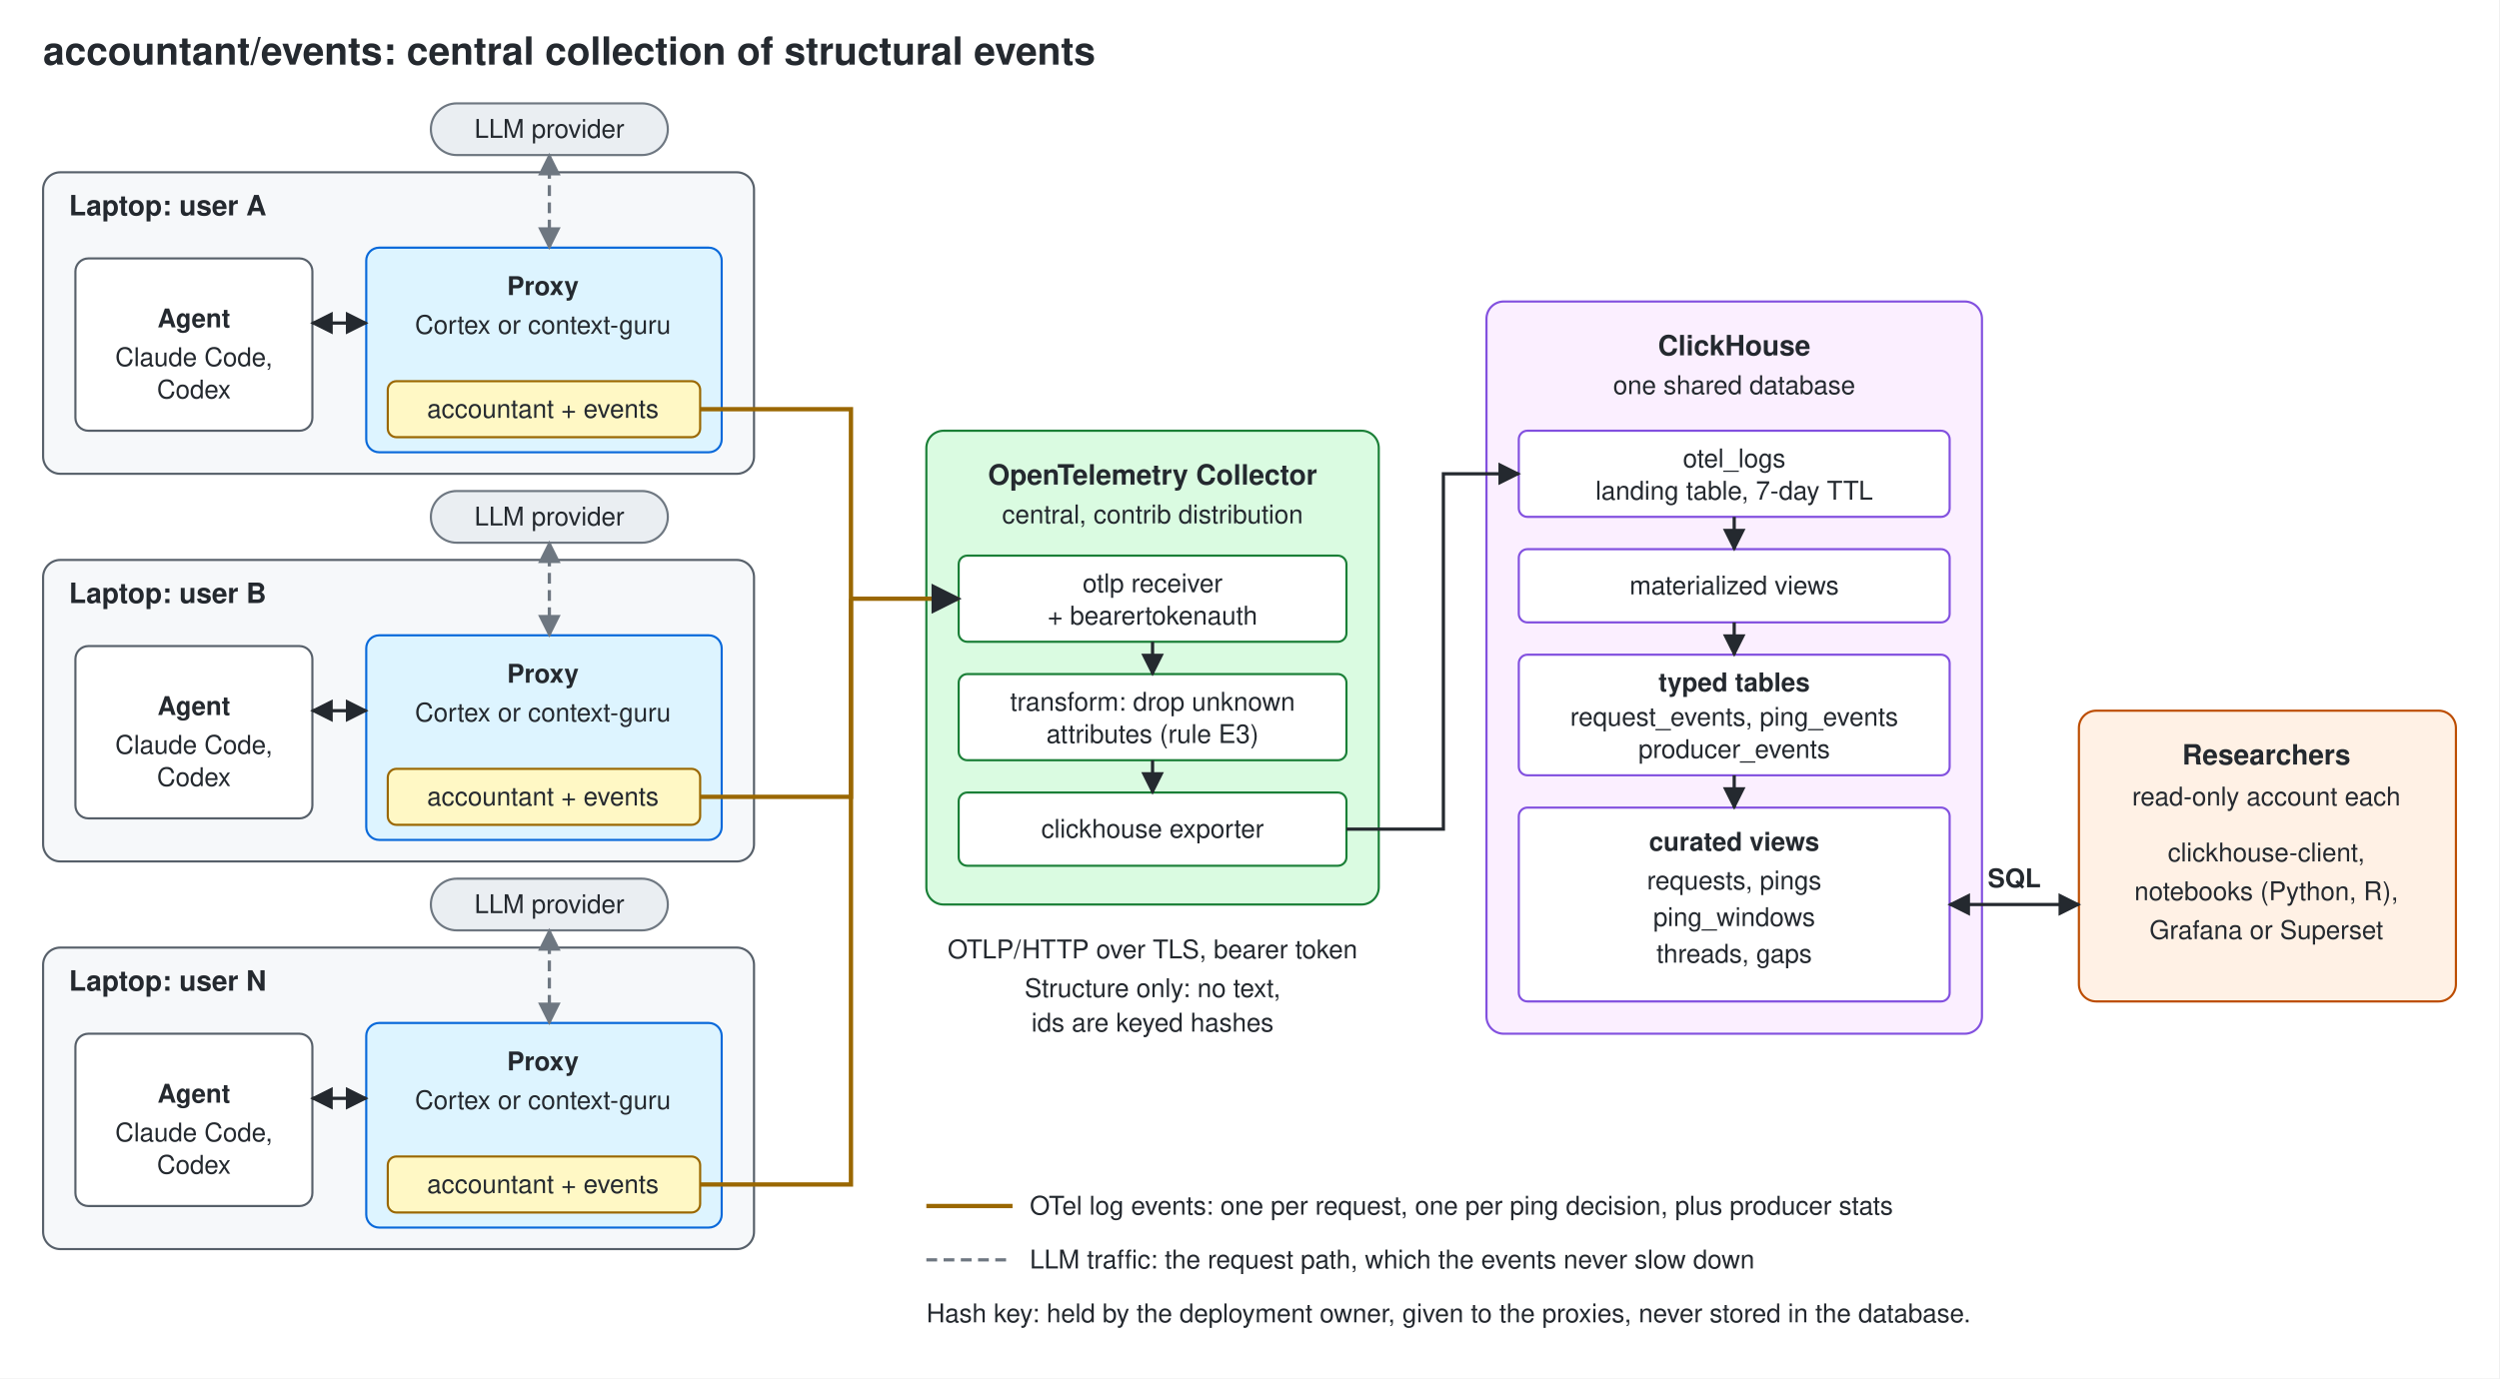
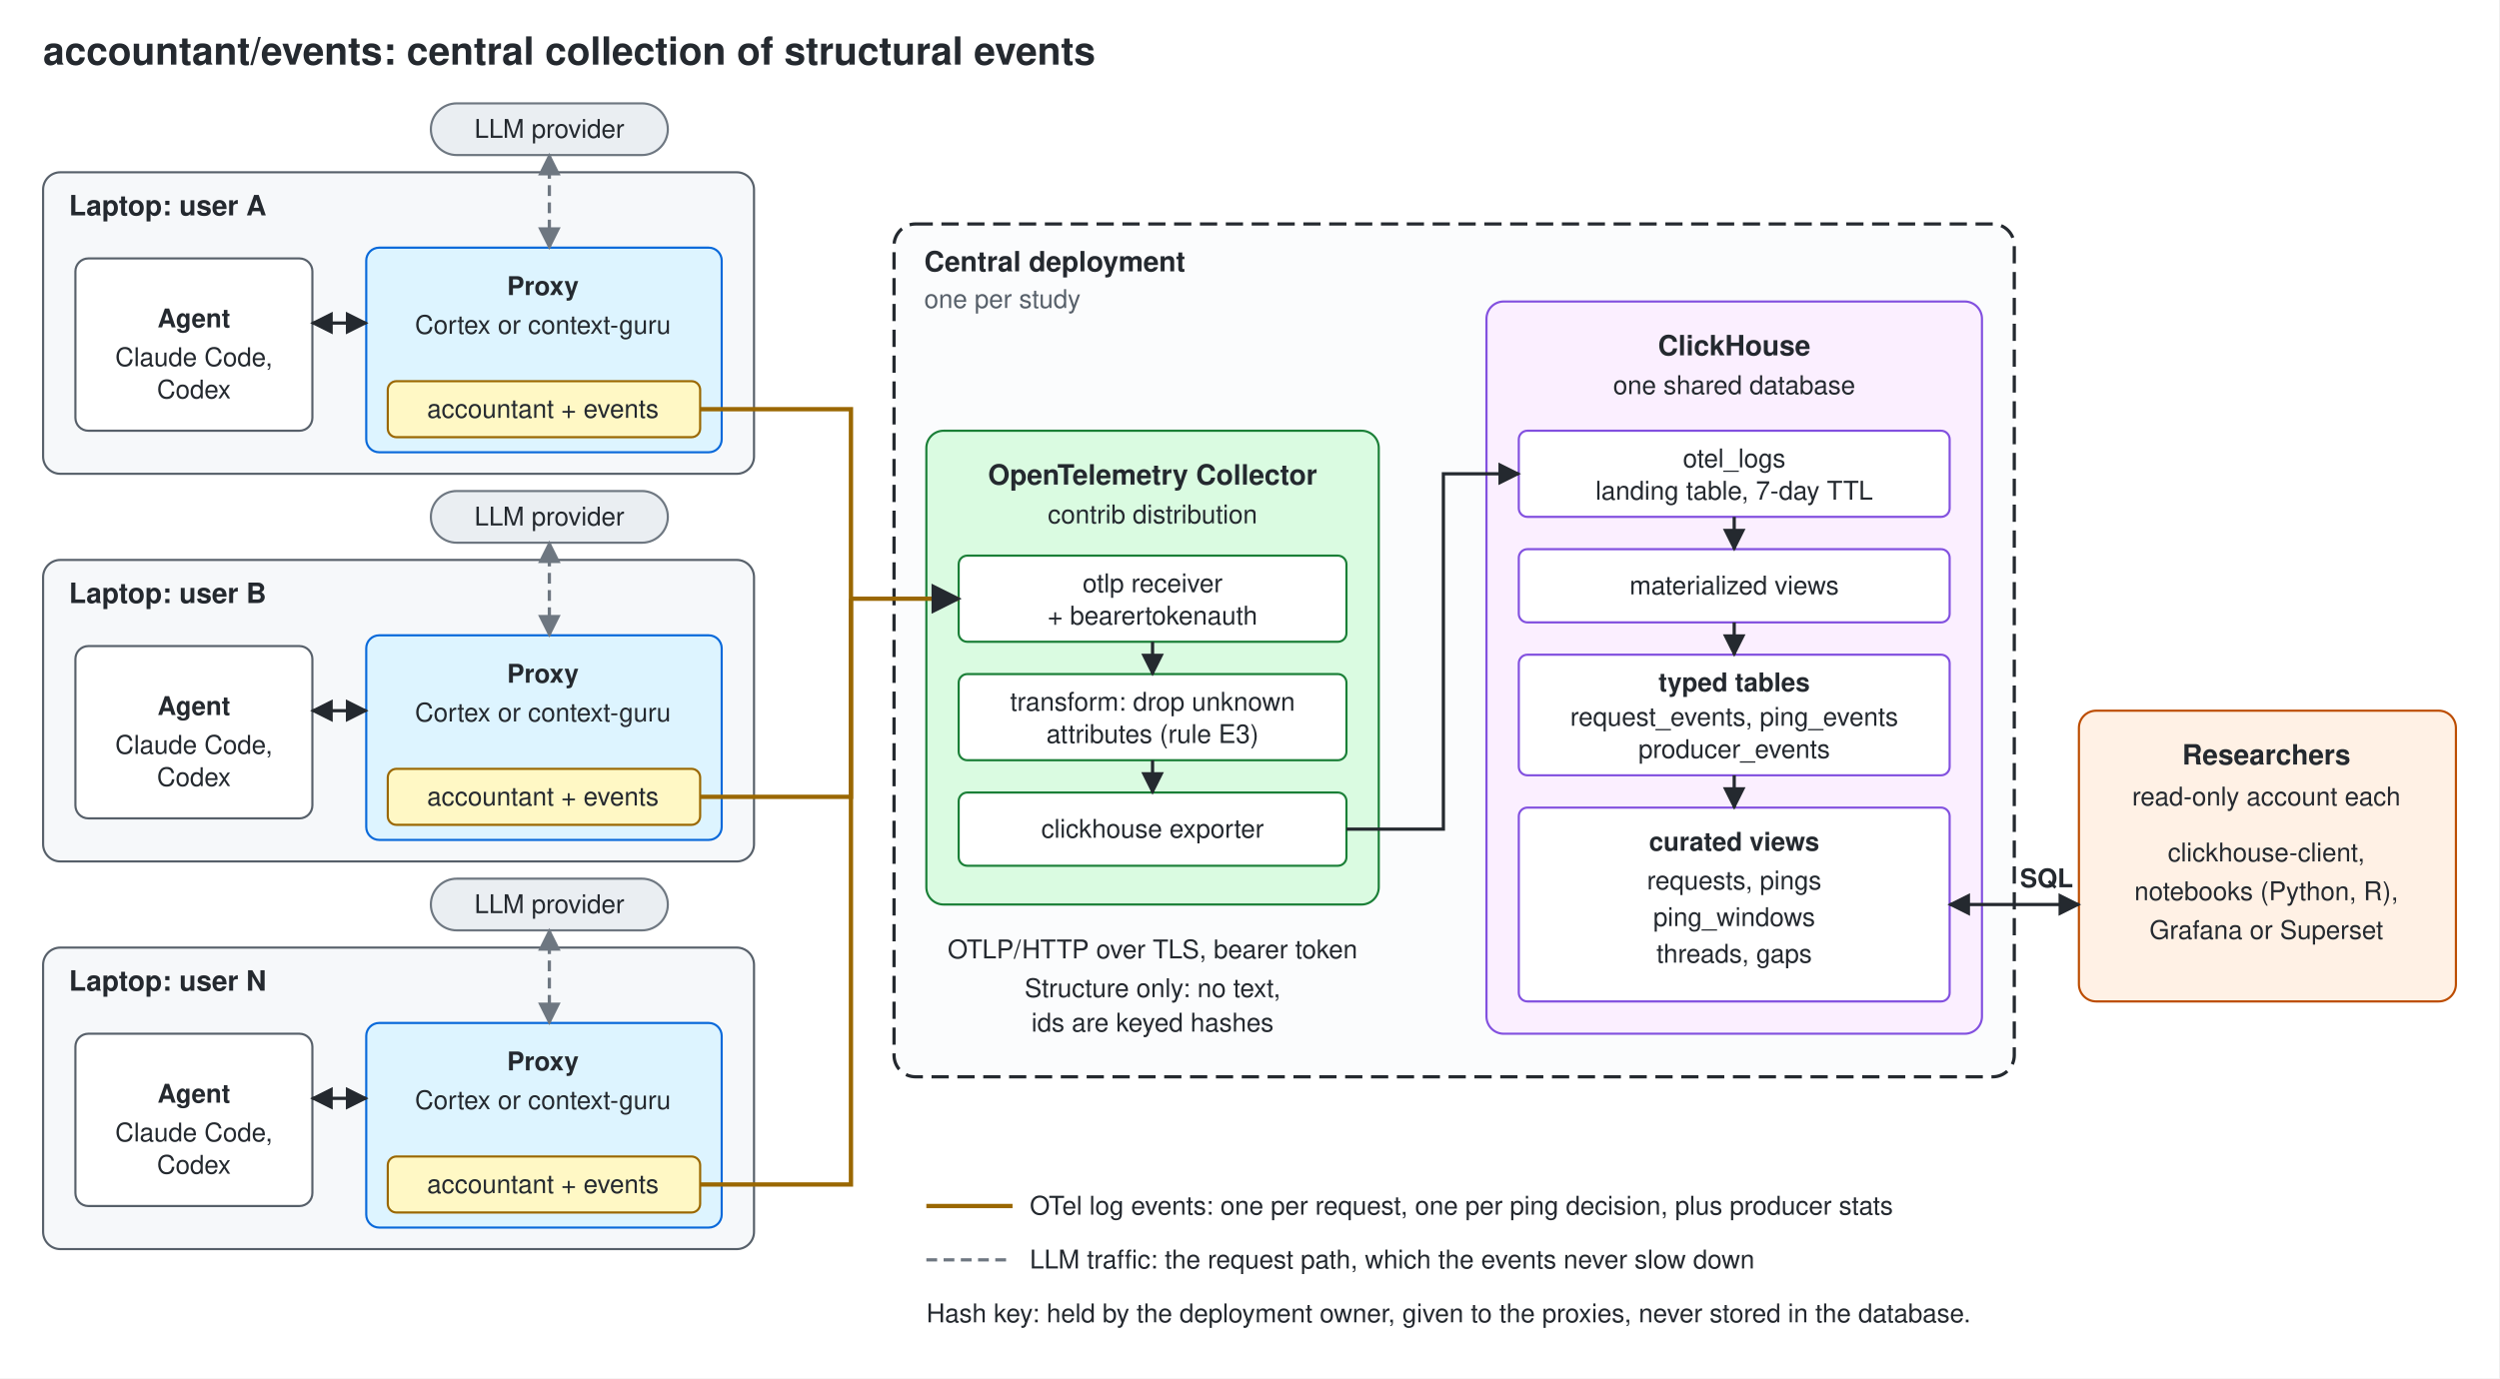
<svg xmlns="http://www.w3.org/2000/svg" viewBox="0 0 1160 640" width="1160" height="640" role="img" aria-labelledby="t d" font-family="-apple-system, 'Segoe UI', Helvetica, Arial, sans-serif">
  <defs>
    <marker id="a" viewBox="0 0 10 10" refX="9" refY="5" markerWidth="7" markerHeight="7" orient="auto-start-reverse">
      <path d="M0,0 L10,5 L0,10 z" fill="#24292f" />
    </marker>
    <marker id="g" viewBox="0 0 10 10" refX="9" refY="5" markerWidth="7" markerHeight="7" orient="auto-start-reverse">
      <path d="M0,0 L10,5 L0,10 z" fill="#6e7781" />
    </marker>
  </defs>
  <rect width="1160" height="640" fill="#ffffff" />
  <text x="20" y="30" font-size="18" font-weight="600" fill="#24292f">accountant/events: central collection of structural events</text>
+   <rect x="415" y="104" width="520" height="396" rx="10" fill="#fbfcfd" stroke="#24292f" stroke-width="1.5" stroke-dasharray="8 4" />
+   <text x="429" y="126" font-size="13" font-weight="600" fill="#24292f">Central deployment</text>
+   <text x="429" y="143" font-size="12" fill="#57606a">one per study</text>
  <g font-size="12" fill="#24292f">
    <rect x="200" y="48" width="110" height="24" rx="12" fill="#eaeef2" stroke="#6e7781" />
    <text x="255" y="64" text-anchor="middle">LLM provider</text>
    <rect x="20" y="80" width="330" height="140" rx="8" fill="#f6f8fa" stroke="#57606a" />
    <text x="32" y="100" font-weight="600" font-size="13">Laptop: user A</text>
    <rect x="35" y="120" width="110" height="80" rx="6" fill="#ffffff" stroke="#57606a" />
    <text x="90" y="152" text-anchor="middle" font-weight="600">Agent</text>
    <text x="90" y="170" text-anchor="middle">Claude Code,</text>
    <text x="90" y="185" text-anchor="middle">Codex</text>
    <rect x="170" y="115" width="165" height="95" rx="6" fill="#ddf4ff" stroke="#0969da" />
    <text x="252" y="137" text-anchor="middle" font-weight="600">Proxy</text>
    <text x="252" y="155" text-anchor="middle">Cortex or context-guru</text>
    <rect x="180" y="177" width="145" height="26" rx="4" fill="#fff8c5" stroke="#9a6700" />
    <text x="252" y="194" text-anchor="middle">accountant + events</text>
    <line x1="145" y1="150" x2="170" y2="150" stroke="#24292f" stroke-width="1.5" marker-start="url(#a)" marker-end="url(#a)" />
    <line x1="255" y1="115" x2="255" y2="72" stroke="#6e7781" stroke-width="1.5" stroke-dasharray="5 3" marker-start="url(#g)" marker-end="url(#g)" />
    <rect x="200" y="228" width="110" height="24" rx="12" fill="#eaeef2" stroke="#6e7781" />
    <text x="255" y="244" text-anchor="middle">LLM provider</text>
    <rect x="20" y="260" width="330" height="140" rx="8" fill="#f6f8fa" stroke="#57606a" />
    <text x="32" y="280" font-weight="600" font-size="13">Laptop: user B</text>
    <rect x="35" y="300" width="110" height="80" rx="6" fill="#ffffff" stroke="#57606a" />
    <text x="90" y="332" text-anchor="middle" font-weight="600">Agent</text>
    <text x="90" y="350" text-anchor="middle">Claude Code,</text>
    <text x="90" y="365" text-anchor="middle">Codex</text>
    <rect x="170" y="295" width="165" height="95" rx="6" fill="#ddf4ff" stroke="#0969da" />
    <text x="252" y="317" text-anchor="middle" font-weight="600">Proxy</text>
    <text x="252" y="335" text-anchor="middle">Cortex or context-guru</text>
    <rect x="180" y="357" width="145" height="26" rx="4" fill="#fff8c5" stroke="#9a6700" />
    <text x="252" y="374" text-anchor="middle">accountant + events</text>
    <line x1="145" y1="330" x2="170" y2="330" stroke="#24292f" stroke-width="1.5" marker-start="url(#a)" marker-end="url(#a)" />
    <line x1="255" y1="295" x2="255" y2="252" stroke="#6e7781" stroke-width="1.5" stroke-dasharray="5 3" marker-start="url(#g)" marker-end="url(#g)" />
    <rect x="200" y="408" width="110" height="24" rx="12" fill="#eaeef2" stroke="#6e7781" />
    <text x="255" y="424" text-anchor="middle">LLM provider</text>
    <rect x="20" y="440" width="330" height="140" rx="8" fill="#f6f8fa" stroke="#57606a" />
    <text x="32" y="460" font-weight="600" font-size="13">Laptop: user N</text>
    <rect x="35" y="480" width="110" height="80" rx="6" fill="#ffffff" stroke="#57606a" />
    <text x="90" y="512" text-anchor="middle" font-weight="600">Agent</text>
    <text x="90" y="530" text-anchor="middle">Claude Code,</text>
    <text x="90" y="545" text-anchor="middle">Codex</text>
    <rect x="170" y="475" width="165" height="95" rx="6" fill="#ddf4ff" stroke="#0969da" />
    <text x="252" y="497" text-anchor="middle" font-weight="600">Proxy</text>
    <text x="252" y="515" text-anchor="middle">Cortex or context-guru</text>
    <rect x="180" y="537" width="145" height="26" rx="4" fill="#fff8c5" stroke="#9a6700" />
    <text x="252" y="554" text-anchor="middle">accountant + events</text>
    <line x1="145" y1="510" x2="170" y2="510" stroke="#24292f" stroke-width="1.5" marker-start="url(#a)" marker-end="url(#a)" />
    <line x1="255" y1="475" x2="255" y2="432" stroke="#6e7781" stroke-width="1.5" stroke-dasharray="5 3" marker-start="url(#g)" marker-end="url(#g)" />
  </g>
  <g font-size="12" fill="#24292f">
    <rect x="430" y="200" width="210" height="220" rx="8" fill="#dafbe1" stroke="#1a7f37" />
    <text x="535" y="225" text-anchor="middle" font-weight="600" font-size="13">OpenTelemetry Collector</text>
-     <text x="535" y="243" text-anchor="middle">central, contrib distribution</text>
+     <text x="535" y="243" text-anchor="middle">contrib distribution</text>
    <rect x="445" y="258" width="180" height="40" rx="4" fill="#ffffff" stroke="#1a7f37" />
    <text x="535" y="275" text-anchor="middle">otlp receiver</text>
    <text x="535" y="290" text-anchor="middle">+ bearertokenauth</text>
    <rect x="445" y="313" width="180" height="40" rx="4" fill="#ffffff" stroke="#1a7f37" />
    <text x="535" y="330" text-anchor="middle">transform: drop unknown</text>
    <text x="535" y="345" text-anchor="middle">attributes (rule E3)</text>
    <rect x="445" y="368" width="180" height="34" rx="4" fill="#ffffff" stroke="#1a7f37" />
    <text x="535" y="389" text-anchor="middle">clickhouse exporter</text>
    <line x1="535" y1="298" x2="535" y2="313" stroke="#24292f" stroke-width="1.5" marker-end="url(#a)" />
    <line x1="535" y1="353" x2="535" y2="368" stroke="#24292f" stroke-width="1.5" marker-end="url(#a)" />
    <text x="535" y="445" text-anchor="middle">OTLP/HTTP over TLS, bearer token</text>
    <text x="535" y="463" text-anchor="middle">Structure only: no text,</text>
    <text x="535" y="479" text-anchor="middle">ids are keyed hashes</text>
  </g>
  <g fill="none" stroke="#9a6700" stroke-width="2">
    <path d="M325 190 H395 V278" />
    <path d="M325 370 H395 V278" />
    <path d="M325 550 H395 V278" />
    <line x1="395" y1="278" x2="445" y2="278" marker-end="url(#a)" />
  </g>
  <g font-size="12" fill="#24292f">
    <rect x="690" y="140" width="230" height="340" rx="8" fill="#fbefff" stroke="#8250df" />
    <text x="805" y="165" text-anchor="middle" font-weight="600" font-size="13">ClickHouse</text>
    <text x="805" y="183" text-anchor="middle">one shared database</text>
    <rect x="705" y="200" width="200" height="40" rx="4" fill="#ffffff" stroke="#8250df" />
    <text x="805" y="217" text-anchor="middle">otel_logs</text>
    <text x="805" y="232" text-anchor="middle">landing table, 7-day TTL</text>
    <rect x="705" y="255" width="200" height="34" rx="4" fill="#ffffff" stroke="#8250df" />
    <text x="805" y="276" text-anchor="middle">materialized views</text>
    <rect x="705" y="304" width="200" height="56" rx="4" fill="#ffffff" stroke="#8250df" />
    <text x="805" y="321" text-anchor="middle" font-weight="600">typed tables</text>
    <text x="805" y="337" text-anchor="middle">request_events, ping_events</text>
    <text x="805" y="352" text-anchor="middle">producer_events</text>
    <rect x="705" y="375" width="200" height="90" rx="4" fill="#ffffff" stroke="#8250df" />
    <text x="805" y="395" text-anchor="middle" font-weight="600">curated views</text>
    <text x="805" y="413" text-anchor="middle">requests, pings</text>
    <text x="805" y="430" text-anchor="middle">ping_windows</text>
    <text x="805" y="447" text-anchor="middle">threads, gaps</text>
    <line x1="805" y1="240" x2="805" y2="255" stroke="#24292f" stroke-width="1.5" marker-end="url(#a)" />
    <line x1="805" y1="289" x2="805" y2="304" stroke="#24292f" stroke-width="1.5" marker-end="url(#a)" />
    <line x1="805" y1="360" x2="805" y2="375" stroke="#24292f" stroke-width="1.5" marker-end="url(#a)" />
  </g>
  <path d="M625 385 H670 V220 H705" fill="none" stroke="#24292f" stroke-width="1.5" marker-end="url(#a)" />
  <g font-size="12" fill="#24292f">
    <rect x="965" y="330" width="175" height="135" rx="8" fill="#fff1e5" stroke="#bc4c00" />
    <text x="1052" y="355" text-anchor="middle" font-weight="600" font-size="13">Researchers</text>
    <text x="1052" y="374" text-anchor="middle">read-only account each</text>
    <text x="1052" y="400" text-anchor="middle">clickhouse-client,</text>
    <text x="1052" y="418" text-anchor="middle">notebooks (Python, R),</text>
    <text x="1052" y="436" text-anchor="middle">Grafana or Superset</text>
    <line x1="965" y1="420" x2="905" y2="420" stroke="#24292f" stroke-width="1.5" marker-start="url(#a)" marker-end="url(#a)" />
-     <text x="935" y="412" text-anchor="middle" font-weight="600">SQL</text>
+     <text x="950" y="412" text-anchor="middle" font-weight="600">SQL</text>
  </g>
  <g font-size="12" fill="#24292f">
    <line x1="430" y1="560" x2="470" y2="560" stroke="#9a6700" stroke-width="2" />
    <text x="478" y="564">OTel log events: one per request, one per ping decision, plus producer stats</text>
    <line x1="430" y1="585" x2="470" y2="585" stroke="#6e7781" stroke-width="1.5" stroke-dasharray="5 3" />
    <text x="478" y="589">LLM traffic: the request path, which the events never slow down</text>
    <text x="430" y="614">Hash key: held by the deployment owner, given to the proxies, never stored in the database.</text>
  </g>
</svg>
